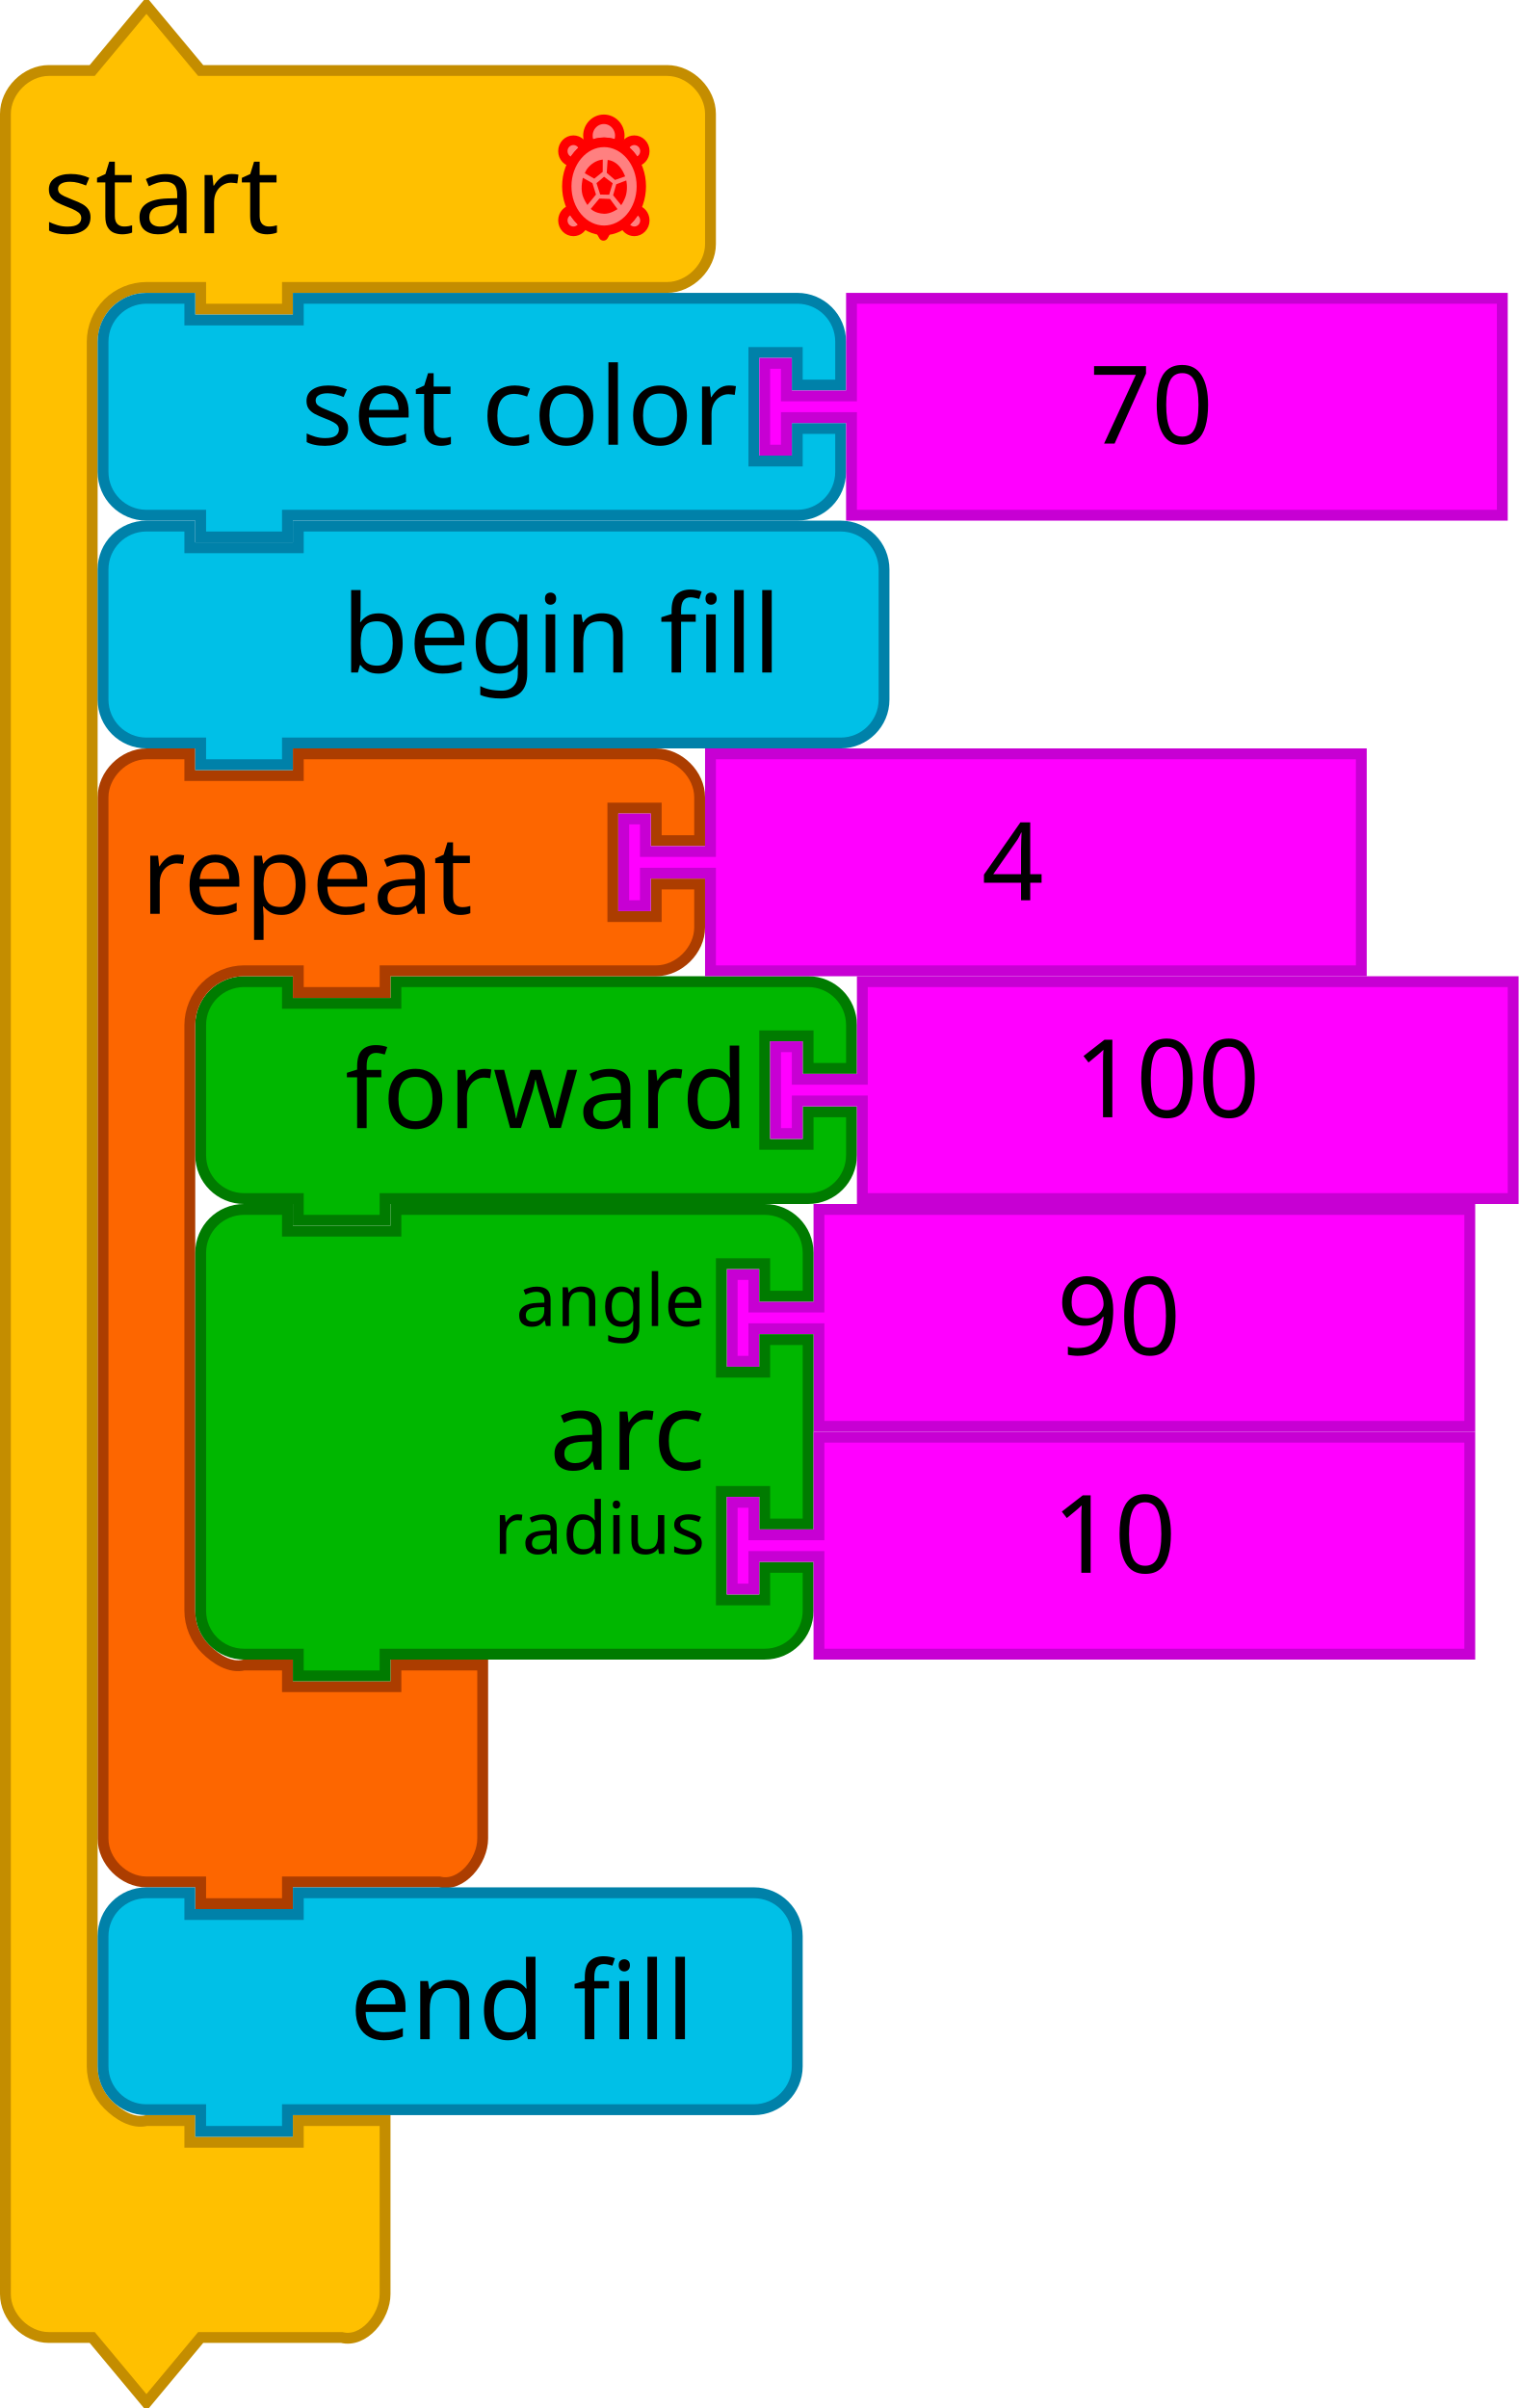
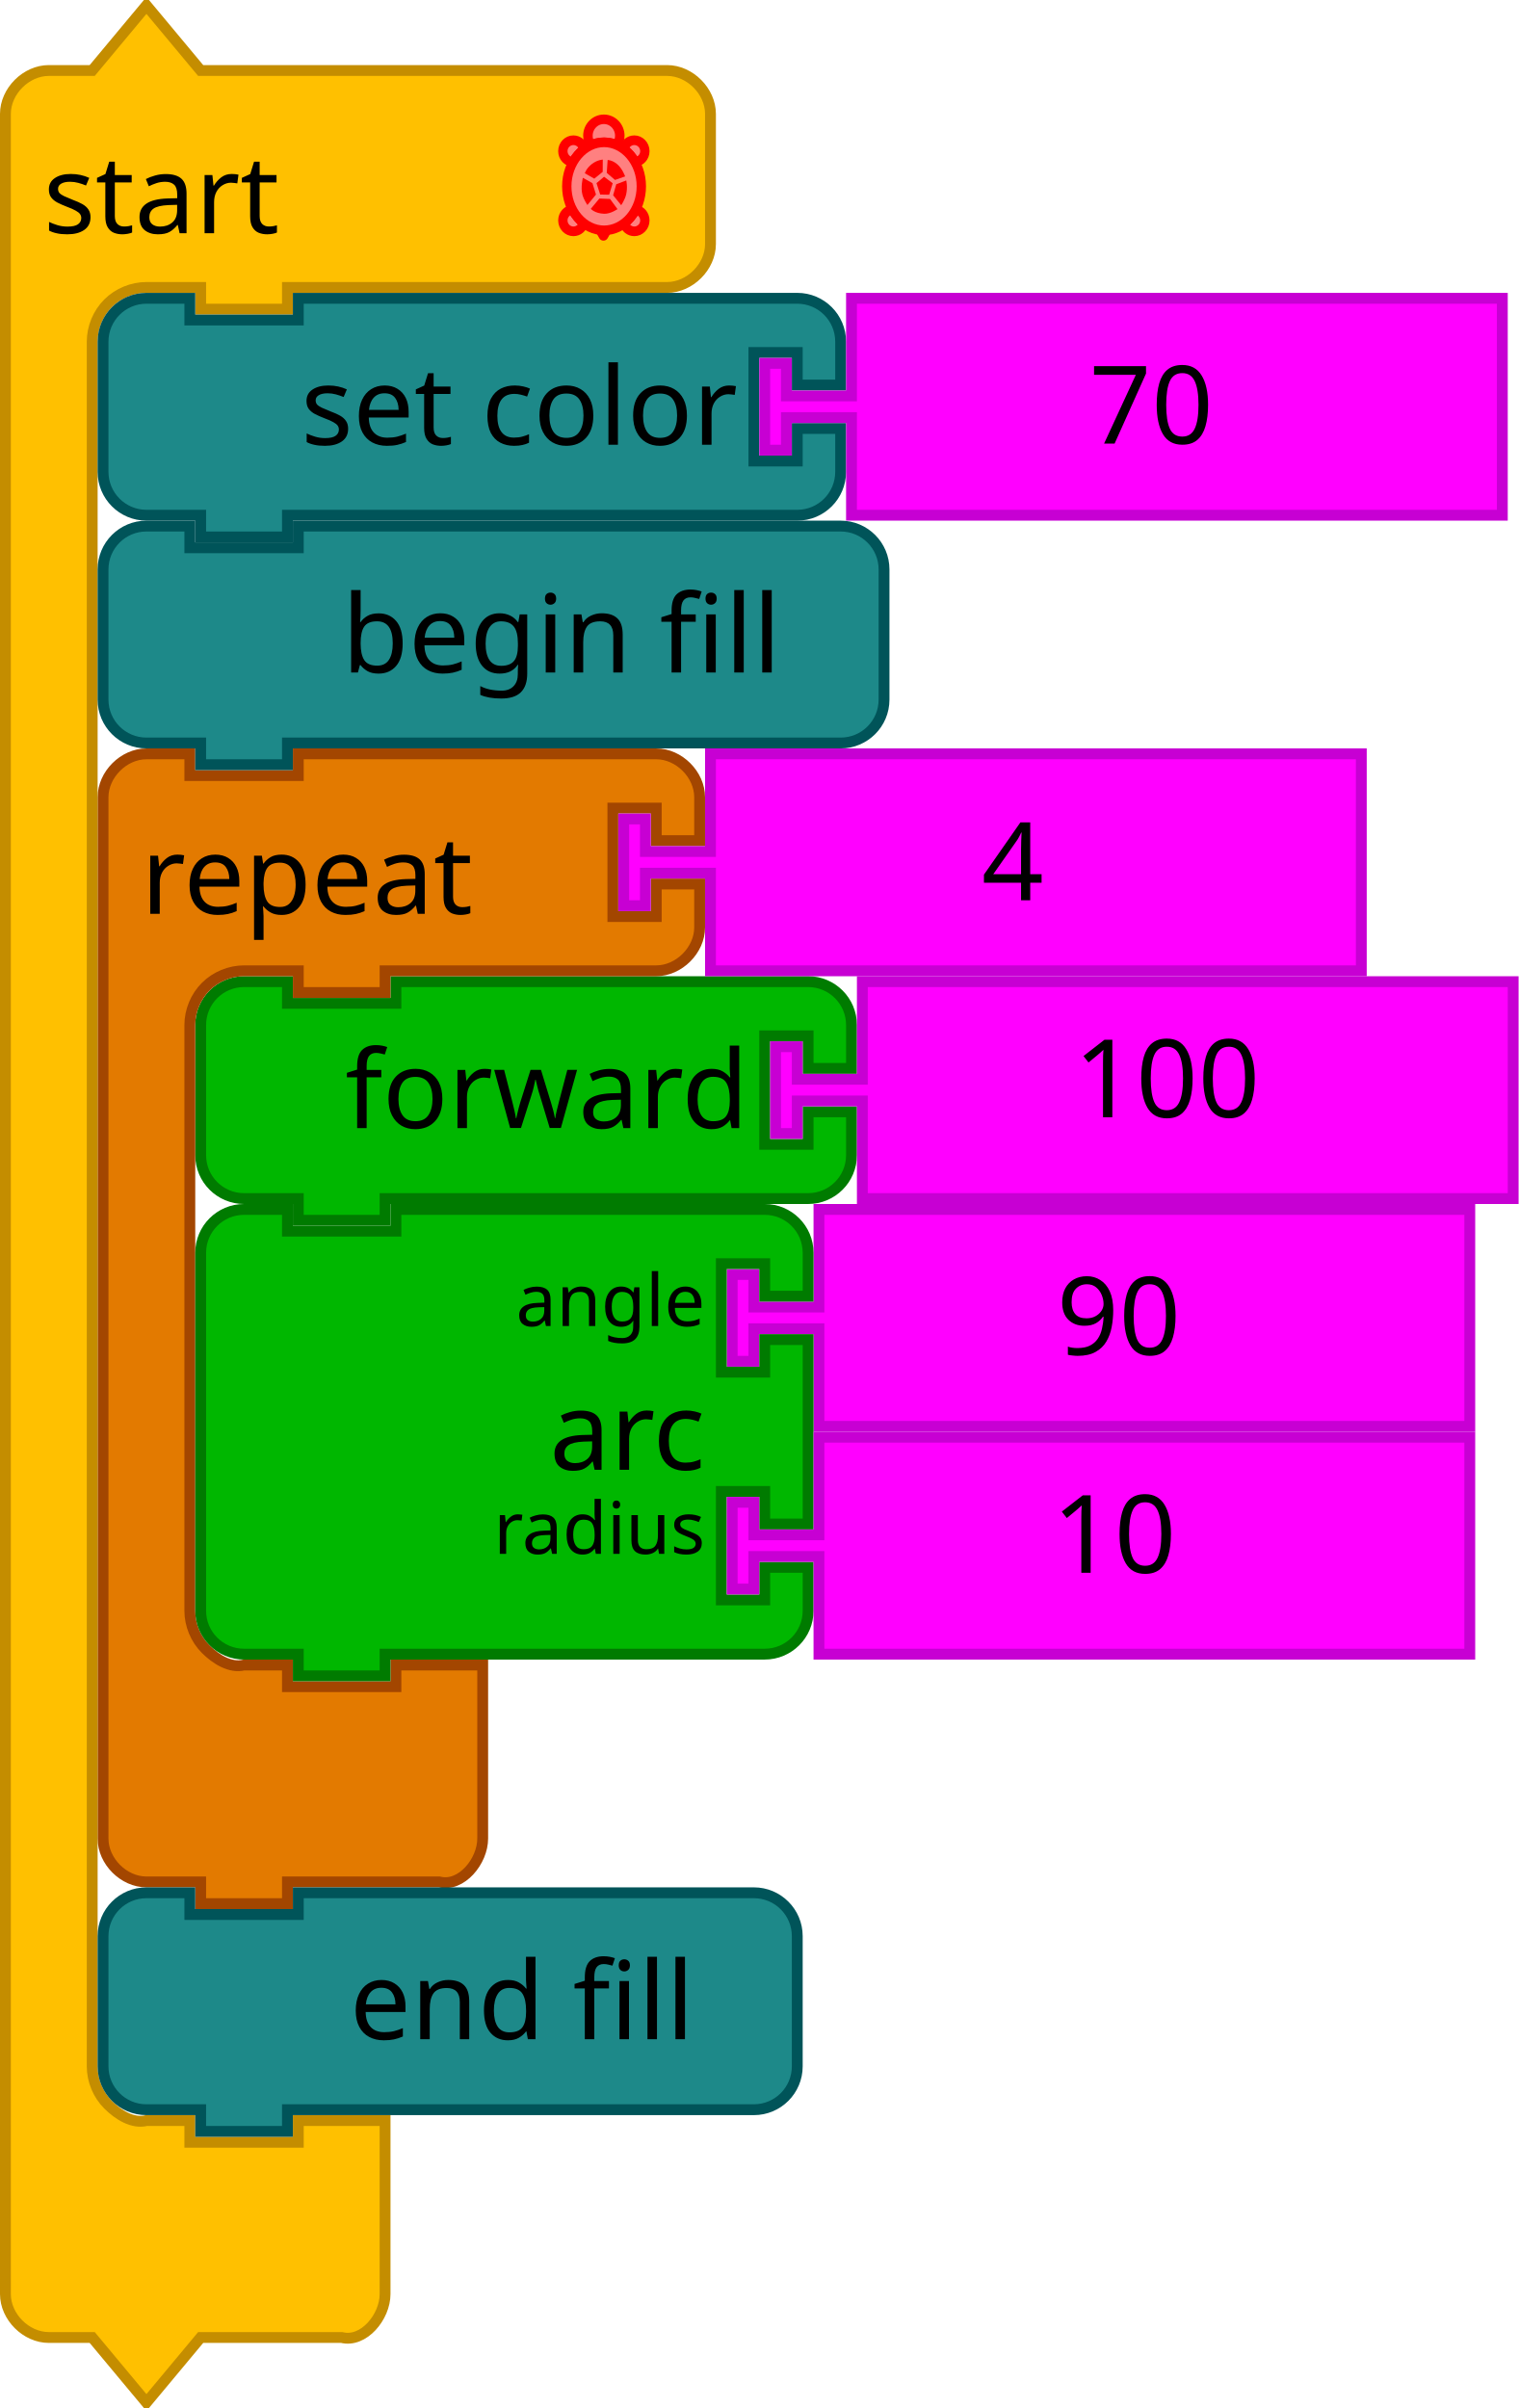
<svg xmlns="http://www.w3.org/2000/svg" version="1.1" width="280" height="444" id="svg2">
-   <defs id="defs4">
-     <filter height="1.3" color-interpolation-filters="sRGB" id="dropshadow">
-       <feGaussianBlur in="SourceAlpha" stdDeviation="3" id="feGaussianBlur3013" />
-       <feOffset dx="2" dy="2" result="offsetblur" id="feOffset3015" />
-       <feComponentTransfer id="feComponentTransfer3017">
-         <feFuncA type="linear" slope="0.2" id="feFuncA3019" />
-       </feComponentTransfer>
-       <feMerge id="feMerge3021">
-         <feMergeNode id="feMergeNode3023" />
-         <feMergeNode in="SourceGraphic" id="feMergeNode3025" />
-       </feMerge>
-     </filter>
-     <filter height="1.3" color-interpolation-filters="sRGB" id="dropshadow-6">
-       <feGaussianBlur in="SourceAlpha" stdDeviation="3" id="feGaussianBlur7" />
-       <feOffset dx="2" dy="2" result="offsetblur" id="feOffset9" />
-       <feComponentTransfer id="feComponentTransfer11">
-         <feFuncA type="linear" slope="0.2" id="feFuncA13" />
-       </feComponentTransfer>
-       <feMerge id="feMerge15">
-         <feMergeNode id="feMergeNode17" />
-         <feMergeNode in="SourceGraphic" id="feMergeNode19" />
-       </feMerge>
-     </filter>
-     <filter height="1.3" color-interpolation-filters="sRGB" id="dropshadow-8">
-       <feGaussianBlur in="SourceAlpha" stdDeviation="3" id="feGaussianBlur3087" />
-       <feOffset dx="2" dy="2" result="offsetblur" id="feOffset3089" />
-       <feComponentTransfer id="feComponentTransfer3091">
-         <feFuncA type="linear" slope="0.2" id="feFuncA3093" />
-       </feComponentTransfer>
-       <feMerge id="feMerge3095">
-         <feMergeNode id="feMergeNode3097" />
-         <feMergeNode in="SourceGraphic" id="feMergeNode3099" />
-       </feMerge>
-     </filter>
-     <filter height="1.3" color-interpolation-filters="sRGB" id="dropshadow-1">
-       <feGaussianBlur in="SourceAlpha" stdDeviation="3" id="feGaussianBlur3180" />
-       <feOffset dx="2" dy="2" result="offsetblur" id="feOffset3182" />
-       <feComponentTransfer id="feComponentTransfer3184">
-         <feFuncA type="linear" slope="0.2" id="feFuncA3186" />
-       </feComponentTransfer>
-       <feMerge id="feMerge3188">
-         <feMergeNode id="feMergeNode3190" />
-         <feMergeNode in="SourceGraphic" id="feMergeNode3192" />
-       </feMerge>
-     </filter>
-     <filter height="1.3" color-interpolation-filters="sRGB" id="dropshadow-10">
-       <feGaussianBlur in="SourceAlpha" stdDeviation="3" id="feGaussianBlur3048" />
-       <feOffset dx="2" dy="2" result="offsetblur" id="feOffset3050" />
-       <feComponentTransfer id="feComponentTransfer3052">
-         <feFuncA type="linear" slope="0.2" id="feFuncA3054" />
-       </feComponentTransfer>
-       <feMerge id="feMerge3056">
-         <feMergeNode id="feMergeNode3058" />
-         <feMergeNode in="SourceGraphic" id="feMergeNode3060" />
-       </feMerge>
-     </filter>
-     <filter height="1.3" color-interpolation-filters="sRGB" id="dropshadow-2">
-       <feGaussianBlur in="SourceAlpha" stdDeviation="3" id="feGaussianBlur2998" />
-       <feOffset dx="2" dy="2" result="offsetblur" id="feOffset3000" />
-       <feComponentTransfer id="feComponentTransfer3002">
-         <feFuncA type="linear" slope="0.2" id="feFuncA3004" />
-       </feComponentTransfer>
-       <feMerge id="feMerge3006">
-         <feMergeNode id="feMergeNode3008" />
-         <feMergeNode in="SourceGraphic" id="feMergeNode3010" />
-       </feMerge>
-     </filter>
-     <filter height="1.3" color-interpolation-filters="sRGB" id="dropshadow-4">
-       <feGaussianBlur in="SourceAlpha" stdDeviation="3" id="feGaussianBlur3083" />
-       <feOffset dx="2" dy="2" result="offsetblur" id="feOffset3085" />
-       <feComponentTransfer id="feComponentTransfer3087">
-         <feFuncA type="linear" slope="0.2" id="feFuncA3089" />
-       </feComponentTransfer>
-       <feMerge id="feMerge3091">
-         <feMergeNode id="feMergeNode3093" />
-         <feMergeNode in="SourceGraphic" id="feMergeNode3095" />
-       </feMerge>
-     </filter>
-   </defs>
  <text x="18" y="-114" id="text3033" style="font-size:13.333px;text-anchor:end;fill:#000000;font-family:Sans">
    <tspan x="120" y="-91.5" id="tspan3035" />
  </text>
  <text x="18" y="-30" id="text3033-0" style="font-size:13.333px;text-anchor:end;fill:#000000;font-family:Sans">
    <tspan x="120" y="-7.5" id="tspan3035-1" />
  </text>
  <text x="18" y="54" id="text3033-1" style="font-size:13.333px;text-anchor:end;fill:#000000;font-family:Sans">
    <tspan x="120" y="76.5" id="tspan3035-8" />
  </text>
  <text x="18" y="138" id="text3033-0-9" style="font-size:13.333px;text-anchor:end;fill:#000000;font-family:Sans">
    <tspan x="120" y="160.5" id="tspan3035-1-5" />
  </text>
  <path d="m 37,197 0,-8 a 8,8 0 0 1 8,-8 l 8,0 0,4 20,0 0,-4 68,0 8,0 a 8,8 0 0 1 8,8 l 0,8 -8,0 0,-6 -8,0 0,20 8,0 0,-6 8,0 0,8 a 8,8 0 0 1 -8,8 l -8,0 -68,0 -2,0 0,4 -16,0 0,-4 -2,0 -8,0 a 8,8 0 0 1 -8,-8 l 0,-8 0,-8 z" id="path3027-5" style="fill:#00b700;fill-opacity:1;stroke:#007b00;stroke-width:2;stroke-linecap:round;stroke-opacity:1" />
  <text x="36" y="180" id="text3029-56" style="font-size:20px;text-anchor:end;fill:#000000;font-family:Sans">
    <tspan x="138" y="208" id="tspan3031-9">forward</tspan>
  </text>
  <g transform="translate(0,-84)" id="g3594">
    <path d="m 159,265 120,0 0,40 -120,0 0,-16 0,-2 -12,0 0,6 -4,0 0,-16 4,0 0,6 12,0 0,-2 z" id="path21-1" style="fill:#ff00ff;fill-opacity:1;stroke:#c700d3;stroke-width:2;stroke-linecap:round;stroke-opacity:1" />
    <text x="178" y="264" id="text23-3" style="font-size:20px;text-anchor:start;fill:#000000;font-family:Sans">
      <tspan x="198" y="290" id="tspan25-3">100</tspan>
    </text>
  </g>
  <g transform="translate(0,-84)" id="g3497">
    <path d="m 151,307 120,0 0,40 -120,0 0,-16 0,-2 -12,0 0,6 -4,0 0,-16 4,0 0,6 12,0 0,-2 z" id="path21-7-6" style="fill:#ff00ff;fill-opacity:1;stroke:#c700d3;stroke-width:2;stroke-linecap:round;stroke-opacity:1" />
    <text x="174.851" y="307.799" id="text23-1-2" style="font-size:20px;text-anchor:start;fill:#000000;font-family:Sans">
      <tspan x="194.851" y="333.799" id="tspan25-0-1">90</tspan>
    </text>
  </g>
-   <path d="m 19,155 0,-8 c 0,-4.189 3.811,-8 8,-8 l 8,0 0,4 20,0 0,-4 18,0 40,0 8,0 c 4.189,0 8,3.811 8,8 l 0,8 -8,0 0,-6 -8,0 0,20 8,0 0,-6 8,0 0,8 c 0,4.189 -3.811,8 -8,8 l -8,0 -40,0 -2,0 0,4 -16,0 0,-4 -2,0 -8,0 c -2.618,0 -5.22,1.078 -7.071,2.929 C 36.078,183.78 35,186.382 35,189 l 0,8 0,92 0,8 c 0,2.618 1.078,5.22 2.929,7.071 1.851,1.851 4.531,3.564 7.071,2.929 l 8,0 0,4 20,0 0,-4 16,0 0,12 0,12 0,8 c 0,4.189 -3.936,9.016 -8,8 l -8,0 -18,0 -2,0 0,4 -16,0 0,-4 -2,0 -8,0 c -4.189,0 -8,-3.811 -8,-8 l 0,-8 z" id="path3035" style="fill:#fd6600;fill-opacity:1;stroke:#ac3d00;stroke-width:2;stroke-linecap:round;stroke-opacity:1" />
+   <path d="m 19,155 0,-8 c 0,-4.189 3.811,-8 8,-8 l 8,0 0,4 20,0 0,-4 18,0 40,0 8,0 c 4.189,0 8,3.811 8,8 l 0,8 -8,0 0,-6 -8,0 0,20 8,0 0,-6 8,0 0,8 c 0,4.189 -3.811,8 -8,8 l -8,0 -40,0 -2,0 0,4 -16,0 0,-4 -2,0 -8,0 c -2.618,0 -5.22,1.078 -7.071,2.929 C 36.078,183.78 35,186.382 35,189 l 0,8 0,92 0,8 c 0,2.618 1.078,5.22 2.929,7.071 1.851,1.851 4.531,3.564 7.071,2.929 l 8,0 0,4 20,0 0,-4 16,0 0,12 0,12 0,8 c 0,4.189 -3.936,9.016 -8,8 l -8,0 -18,0 -2,0 0,4 -16,0 0,-4 -2,0 -8,0 c -4.189,0 -8,-3.811 -8,-8 l 0,-8 z" id="path3035" style="fill:#e37a00;fill-opacity:1;stroke:#a34600;stroke-width:2;stroke-linecap:round;stroke-opacity:1" />
  <text x="18" y="138" id="text3037" style="font-size:20px;text-anchor:start;fill:#000000;font-family:Sans">
    <tspan x="26" y="168.5" id="tspan3039">repeat</tspan>
  </text>
  <path d="m 131,139 120,0 0,40 -120,0 0,-16 0,-2 -12,0 0,6 -4,0 0,-16 4,0 0,6 12,0 0,-2 z" id="path21-8" style="fill:#ff00ff;fill-opacity:1;stroke:#c700d3;stroke-width:2;stroke-linecap:round;stroke-opacity:1" />
  <text x="161" y="140" id="text23-0" style="font-size:20px;text-anchor:start;fill:#000000;font-family:Sans">
    <tspan x="181" y="166" id="tspan25-7">4</tspan>
  </text>
  <g id="g3055-9">
    <g id="g4085-2">
      <path d="m 1,29 0,-8 c 0,-4.189 3.811,-8 8,-8 l 8,0 10,-12 10,12 18,0 60,0 8,0 c 4.189,0 8,3.811 8,8 l 0,8 0,8 0,8 c 0,4.189 -3.811,8 -8,8 l -8,0 -60,0 -2,0 0,4 -16,0 0,-4 -2,0 -8,0 c -2.618,0 -5.22,1.078 -7.071,2.929 C 18.078,57.78 17,60.382 17,63 l 0,8 0,302 0,8 c 0,2.618 1.078,5.22 2.929,7.071 1.851,1.851 4.531,3.564 7.071,2.929 l 8,0 0,4 20,0 0,-4 16,0 0,12 0,12 0,8 c 0,4.189 -3.936,9.016 -8,8 l -8,0 -18,0 -10,12 -10,-12 -8,0 c -4.189,0 -8,-3.811 -8,-8 l 0,-8 z" id="path3660-8" style="fill:#ffc000;fill-opacity:1;stroke:#c48d00;stroke-width:2;stroke-linecap:round;stroke-opacity:1" />
      <text id="text3662-6" style="font-size:20px;text-anchor:start;fill:#000000;font-family:Sans">
        <tspan x="8" y="43" id="tspan3664-1">start</tspan>
      </text>
    </g>
    <g id="g3037-2">
      <path d="m 111.376,42.473 c -0.244,0 -0.484,-0.016 -0.721,-0.045 l 0.611,1.068 0.602,-1.051 c -0.163,0.014 -0.326,0.029 -0.493,0.029 z" id="path4206-1" style="fill:#eeeeee;stroke:#ff0000;stroke-width:1.75;stroke-linecap:round;stroke-linejoin:round;stroke-miterlimit:4;stroke-opacity:1;stroke-dasharray:none" />
      <g transform="matrix(0.44039,0,0,0.4545743,99.26689,20.52662)" id="g4208-0" style="fill:#ff8080;fill-opacity:1;stroke:#ff0000;stroke-width:3.911;stroke-linecap:round;stroke-linejoin:round;stroke-miterlimit:4;stroke-opacity:1;stroke-dasharray:none">
        <path d="m 40.16,11.726 c -2.164,0 -3.958,1.555 -4.343,3.607 1.859,1.345 3.457,3.115 4.675,5.208 2.285,-0.172 4.094,-2.061 4.094,-4.39 0,-2.444 -1.982,-4.425 -4.426,-4.425 z" id="path4210-1" style="fill:#ff8080;fill-opacity:1;stroke:#ff0000;stroke-width:3.911;stroke-miterlimit:4;stroke-opacity:1;stroke-dasharray:none" />
        <path d="m 40.713,39.887 c -1.224,2.232 -2.86,4.131 -4.797,5.556 0.521,1.864 2.213,3.239 4.244,3.239 2.443,0 4.426,-1.98 4.426,-4.424 0,-2.255 -1.693,-4.096 -3.873,-4.371 z" id="path4212-7" style="fill:#ff8080;fill-opacity:1;stroke:#ff0000;stroke-width:3.911;stroke-miterlimit:4;stroke-opacity:1;stroke-dasharray:none" />
        <path d="m 14.273,39.871 c -2.253,0.206 -4.024,2.079 -4.024,4.387 0,2.443 1.98,4.424 4.424,4.424 2.064,0 3.784,-1.42 4.272,-3.332 -1.883,-1.416 -3.475,-3.289 -4.672,-5.479 z" id="path4214-8" style="fill:#ff8080;fill-opacity:1;stroke:#ff0000;stroke-width:3.911;stroke-miterlimit:4;stroke-opacity:1;stroke-dasharray:none" />
        <path d="m 19.026,15.437 c -0.343,-2.103 -2.154,-3.711 -4.353,-3.711 -2.444,0 -4.424,1.981 -4.424,4.424 0,2.382 1.886,4.31 4.245,4.406 1.186,-2.043 2.732,-3.784 4.532,-5.119 z" id="path4216-3" style="fill:#ff8080;fill-opacity:1;stroke:#ff0000;stroke-width:3.911;stroke-miterlimit:4;stroke-opacity:1;stroke-dasharray:none" />
      </g>
      <path d="m 111.376,26.237 c 0.84,0 1.642,0.187 2.386,0.513 0.326,-0.489 0.519,-1.081 0.519,-1.72 0,-1.676 -1.316,-3.035 -2.94,-3.035 -1.624,0 -2.94,1.359 -2.94,3.035 0,0.649 0.199,1.25 0.536,1.743 0.759,-0.34 1.58,-0.536 2.44,-0.536 z" id="path4218-9" style="fill:#ff8080;fill-opacity:1;stroke:#ff0000;stroke-width:1.75;stroke-linecap:round;stroke-linejoin:round;stroke-miterlimit:4;stroke-opacity:1;stroke-dasharray:none" />
      <g transform="matrix(0.44039,0,0,0.4545743,99.26689,20.52662)" id="g4220-8" style="fill:#ff8080;fill-opacity:1;stroke:#ff0000;stroke-width:3.911;stroke-linecap:round;stroke-linejoin:round;stroke-miterlimit:4;stroke-opacity:1;stroke-dasharray:none">
        <path d="m 43.102,30.421 c 0,4.734 -1.645,9.28 -4.571,12.627 -2.925,3.348 -6.897,5.231 -11.034,5.231 -4.137,0 -8.109,-1.883 -11.034,-5.231 -2.925,-3.348 -4.571,-7.893 -4.571,-12.627 0,-9.797 7.044,-17.858 15.605,-17.858 8.561,0 15.605,8.061 15.605,17.858 z" id="path4222-8" style="fill:#ff8080;fill-opacity:1;stroke:#ff0000;stroke-width:3.911;stroke-miterlimit:4;stroke-opacity:1;stroke-dasharray:none" />
      </g>
      <g transform="matrix(0.44039,0,0,0.4545743,99.26689,20.52662)" id="g4224-2" style="fill:#ff0000;fill-opacity:1;stroke:none">
        <path d="m 25.875,33.75 -1.542,-4.625 3.164,-2.587 3.615,2.626 -1.487,4.669 z" id="path4226-9" style="fill:#ff0000;fill-opacity:1;stroke:none" />
        <path d="m 27.501,41.551 c -3.968,-0.16 -5.543,-2.009 -5.543,-2.009 l 3.57,-4.163 4.465,0.168 3.132,4.12 c 0,0 -2.89,1.994 -5.624,1.884 z" id="path4228-3" style="fill:#ff0000;fill-opacity:1;stroke:none" />
        <path d="m 18.453,33.843 c -0.849,-2.968 0.172,-6.884 0.172,-6.884 l 4,2.167 1.493,4.629 -3.582,4.233 c 0,-10e-4 -1.465,-1.99 -2.083,-4.145 z" id="path4230-9" style="fill:#ff0000;fill-opacity:1;stroke:none" />
        <path d="m 19.458,25.125 c 0,0 0.5,-1.958 3.039,-3.822 2.237,-1.643 4.465,-1.72 4.465,-1.72 l -0.037,4.981 -3.521,2.75 -3.946,-2.189 z" id="path4232-5" style="fill:#ff0000;fill-opacity:1;stroke:none" />
        <path d="M 32.084,27.834 28.625,24.959 29,19.75 c 0,0 1.834,-0.042 3.959,1.667 2.228,1.791 3.362,4.983 3.362,4.983 l -4.237,1.434 z" id="path4234-2" style="fill:#ff0000;fill-opacity:1;stroke:none" />
        <path d="m 31.292,34.042 1.313,-4.464 4.187,-1.536 c 0,0 0.677,2.663 -0.042,5.667 -0.54,2.256 -2.084,4.361 -2.084,4.361 l -3.374,-4.028 z" id="path4236-1" style="fill:#ff0000;fill-opacity:1;stroke:none" />
      </g>
    </g>
  </g>
  <g transform="translate(36,222)" id="g3585">
    <path d="M 1,17 1,9 A 8,8 0 0 1 9,1 l 8,0 0,4 20,0 0,-4 60,0 8,0 a 8,8 0 0 1 8,8 l 0,8 -8,0 0,-6 -8,0 0,20 8,0 0,-6 8,0 0,34 -8,0 0,-6 -8,0 0,20 8,0 0,-6 8,0 0,8 a 8,8 0 0 1 -8,8 l -8,0 -60,0 -2,0 0,4 -16,0 0,-4 -2,0 -8,0 A 8,8 0 0 1 1,75 L 1,67 1,25 1,17 z" id="path3194" style="fill:#00b700;fill-opacity:1;stroke:#007b00;stroke-width:2;stroke-linecap:round;stroke-opacity:1" />
    <text id="text3196" style="font-size:20px;text-anchor:end;fill:#000000;font-family:Sans">
      <tspan x="94" y="49" id="tspan3198">arc</tspan>
    </text>
    <text id="text3200" style="font-size:13.333px;text-anchor:end;fill:#000000;font-family:Sans">
      <tspan x="94" y="22.5" id="tspan3202">angle</tspan>
    </text>
    <text id="text3204" style="font-size:13.333px;text-anchor:end;fill:#000000;font-family:Sans">
      <tspan x="94" y="64.5" id="tspan3206">radius</tspan>
    </text>
  </g>
  <g transform="translate(-8,-1e-5)" id="g3626">
    <path d="m 159,265 120,0 0,40 -120,0 0,-16 0,-2 -12,0 0,6 -4,0 0,-16 4,0 0,6 12,0 0,-2 z" id="path21-1-7" style="fill:#ff00ff;fill-opacity:1;stroke:#c700d3;stroke-width:2;stroke-linecap:round;stroke-opacity:1" />
    <text x="182" y="264" id="text23-3-2" style="font-size:20px;text-anchor:start;fill:#000000;font-family:Sans">
      <tspan x="202" y="290" id="tspan25-3-0">10</tspan>
    </text>
  </g>
  <g transform="translate(18,96)" id="g3741">
-     <path d="M 1,17 1,9 A 8,8 0 0 1 9,1 l 8,0 0,4 20,0 0,-4 92,0 8,0 a 8,8 0 0 1 8,8 l 0,8 0,8 0,8 a 8,8 0 0 1 -8,8 l -8,0 -92,0 -2,0 0,4 -16,0 0,-4 -2,0 -8,0 A 8,8 0 0 1 1,33 l 0,-8 z" id="path3062" style="fill:#00c0e7;fill-opacity:1;stroke:#0081a9;stroke-width:2;stroke-linecap:round;stroke-opacity:1" />
+     <path d="M 1,17 1,9 A 8,8 0 0 1 9,1 l 8,0 0,4 20,0 0,-4 92,0 8,0 a 8,8 0 0 1 8,8 l 0,8 0,8 0,8 a 8,8 0 0 1 -8,8 l -8,0 -92,0 -2,0 0,4 -16,0 0,-4 -2,0 -8,0 A 8,8 0 0 1 1,33 l 0,-8 z" id="path3062" style="fill:#1d8989;fill-opacity:1;stroke:#005459;stroke-width:2;stroke-linecap:round;stroke-opacity:1" />
    <text id="text3064" style="font-size:20px;text-anchor:end;fill:#000000;font-family:Sans">
      <tspan x="126" y="28" id="tspan3066">begin fill</tspan>
    </text>
  </g>
  <g transform="translate(18,348)" id="g3821">
-     <path d="M 1,17 1,9 A 8,8 0 0 1 9,1 l 8,0 0,4 20,0 0,-4 76,0 8,0 a 8,8 0 0 1 8,8 l 0,8 0,8 0,8 a 8,8 0 0 1 -8,8 l -8,0 -76,0 -2,0 0,4 -16,0 0,-4 -2,0 -8,0 A 8,8 0 0 1 1,33 l 0,-8 z" id="path3012" style="fill:#00c0e7;fill-opacity:1;stroke:#0081a9;stroke-width:2;stroke-linecap:round;stroke-opacity:1" />
+     <path d="M 1,17 1,9 A 8,8 0 0 1 9,1 l 8,0 0,4 20,0 0,-4 76,0 8,0 a 8,8 0 0 1 8,8 l 0,8 0,8 0,8 a 8,8 0 0 1 -8,8 l -8,0 -76,0 -2,0 0,4 -16,0 0,-4 -2,0 -8,0 A 8,8 0 0 1 1,33 l 0,-8 z" id="path3012" style="fill:#1d8989;fill-opacity:1;stroke:#005459;stroke-width:2;stroke-linecap:round;stroke-opacity:1" />
    <text id="text3014" style="font-size:20px;text-anchor:end;fill:#000000;font-family:Sans">
      <tspan x="110" y="28" id="tspan3016">end fill</tspan>
    </text>
  </g>
  <g transform="translate(18,54)" id="g3936">
-     <path d="M 1,17 1,9 A 8,8 0 0 1 9,1 l 8,0 0,4 20,0 0,-4 84,0 8,0 a 8,8 0 0 1 8,8 l 0,8 -8,0 0,-6 -8,0 0,20 8,0 0,-6 8,0 0,8 a 8,8 0 0 1 -8,8 l -8,0 -84,0 -2,0 0,4 -16,0 0,-4 -2,0 -8,0 A 8,8 0 0 1 1,33 l 0,-8 0,-8 z" id="path3097" style="fill:#00c0e7;fill-opacity:1;stroke:#0081a9;stroke-width:2;stroke-linecap:round;stroke-opacity:1" />
+     <path d="M 1,17 1,9 A 8,8 0 0 1 9,1 l 8,0 0,4 20,0 0,-4 84,0 8,0 a 8,8 0 0 1 8,8 l 0,8 -8,0 0,-6 -8,0 0,20 8,0 0,-6 8,0 0,8 a 8,8 0 0 1 -8,8 l -8,0 -84,0 -2,0 0,4 -16,0 0,-4 -2,0 -8,0 A 8,8 0 0 1 1,33 l 0,-8 0,-8 z" id="path3097" style="fill:#1d8989;fill-opacity:1;stroke:#005459;stroke-width:2;stroke-linecap:round;stroke-opacity:1" />
    <text id="text3099" style="font-size:20px;text-anchor:end;fill:#000000;font-family:Sans">
      <tspan x="118" y="28" id="tspan3101">set color</tspan>
    </text>
    <text id="text3103" style="font-size:13.333px;text-anchor:end;fill:#000000;font-family:Sans">
      <tspan x="118" y="22.5" id="tspan3105" />
    </text>
  </g>
  <g transform="translate(6,-252)" id="g3497-0">
    <path d="m 151,307 120,0 0,40 -120,0 0,-16 0,-2 -12,0 0,6 -4,0 0,-16 4,0 0,6 12,0 0,-2 z" id="path21-7-6-6" style="fill:#ff00ff;fill-opacity:1;stroke:#c700d3;stroke-width:2;stroke-linecap:round;stroke-opacity:1" />
    <text x="174.851" y="307.799" id="text23-1-2-5" style="font-size:20px;text-anchor:start;fill:#000000;font-family:Sans">
      <tspan x="194.851" y="333.799" id="tspan25-0-1-8">70</tspan>
    </text>
  </g>
</svg>
